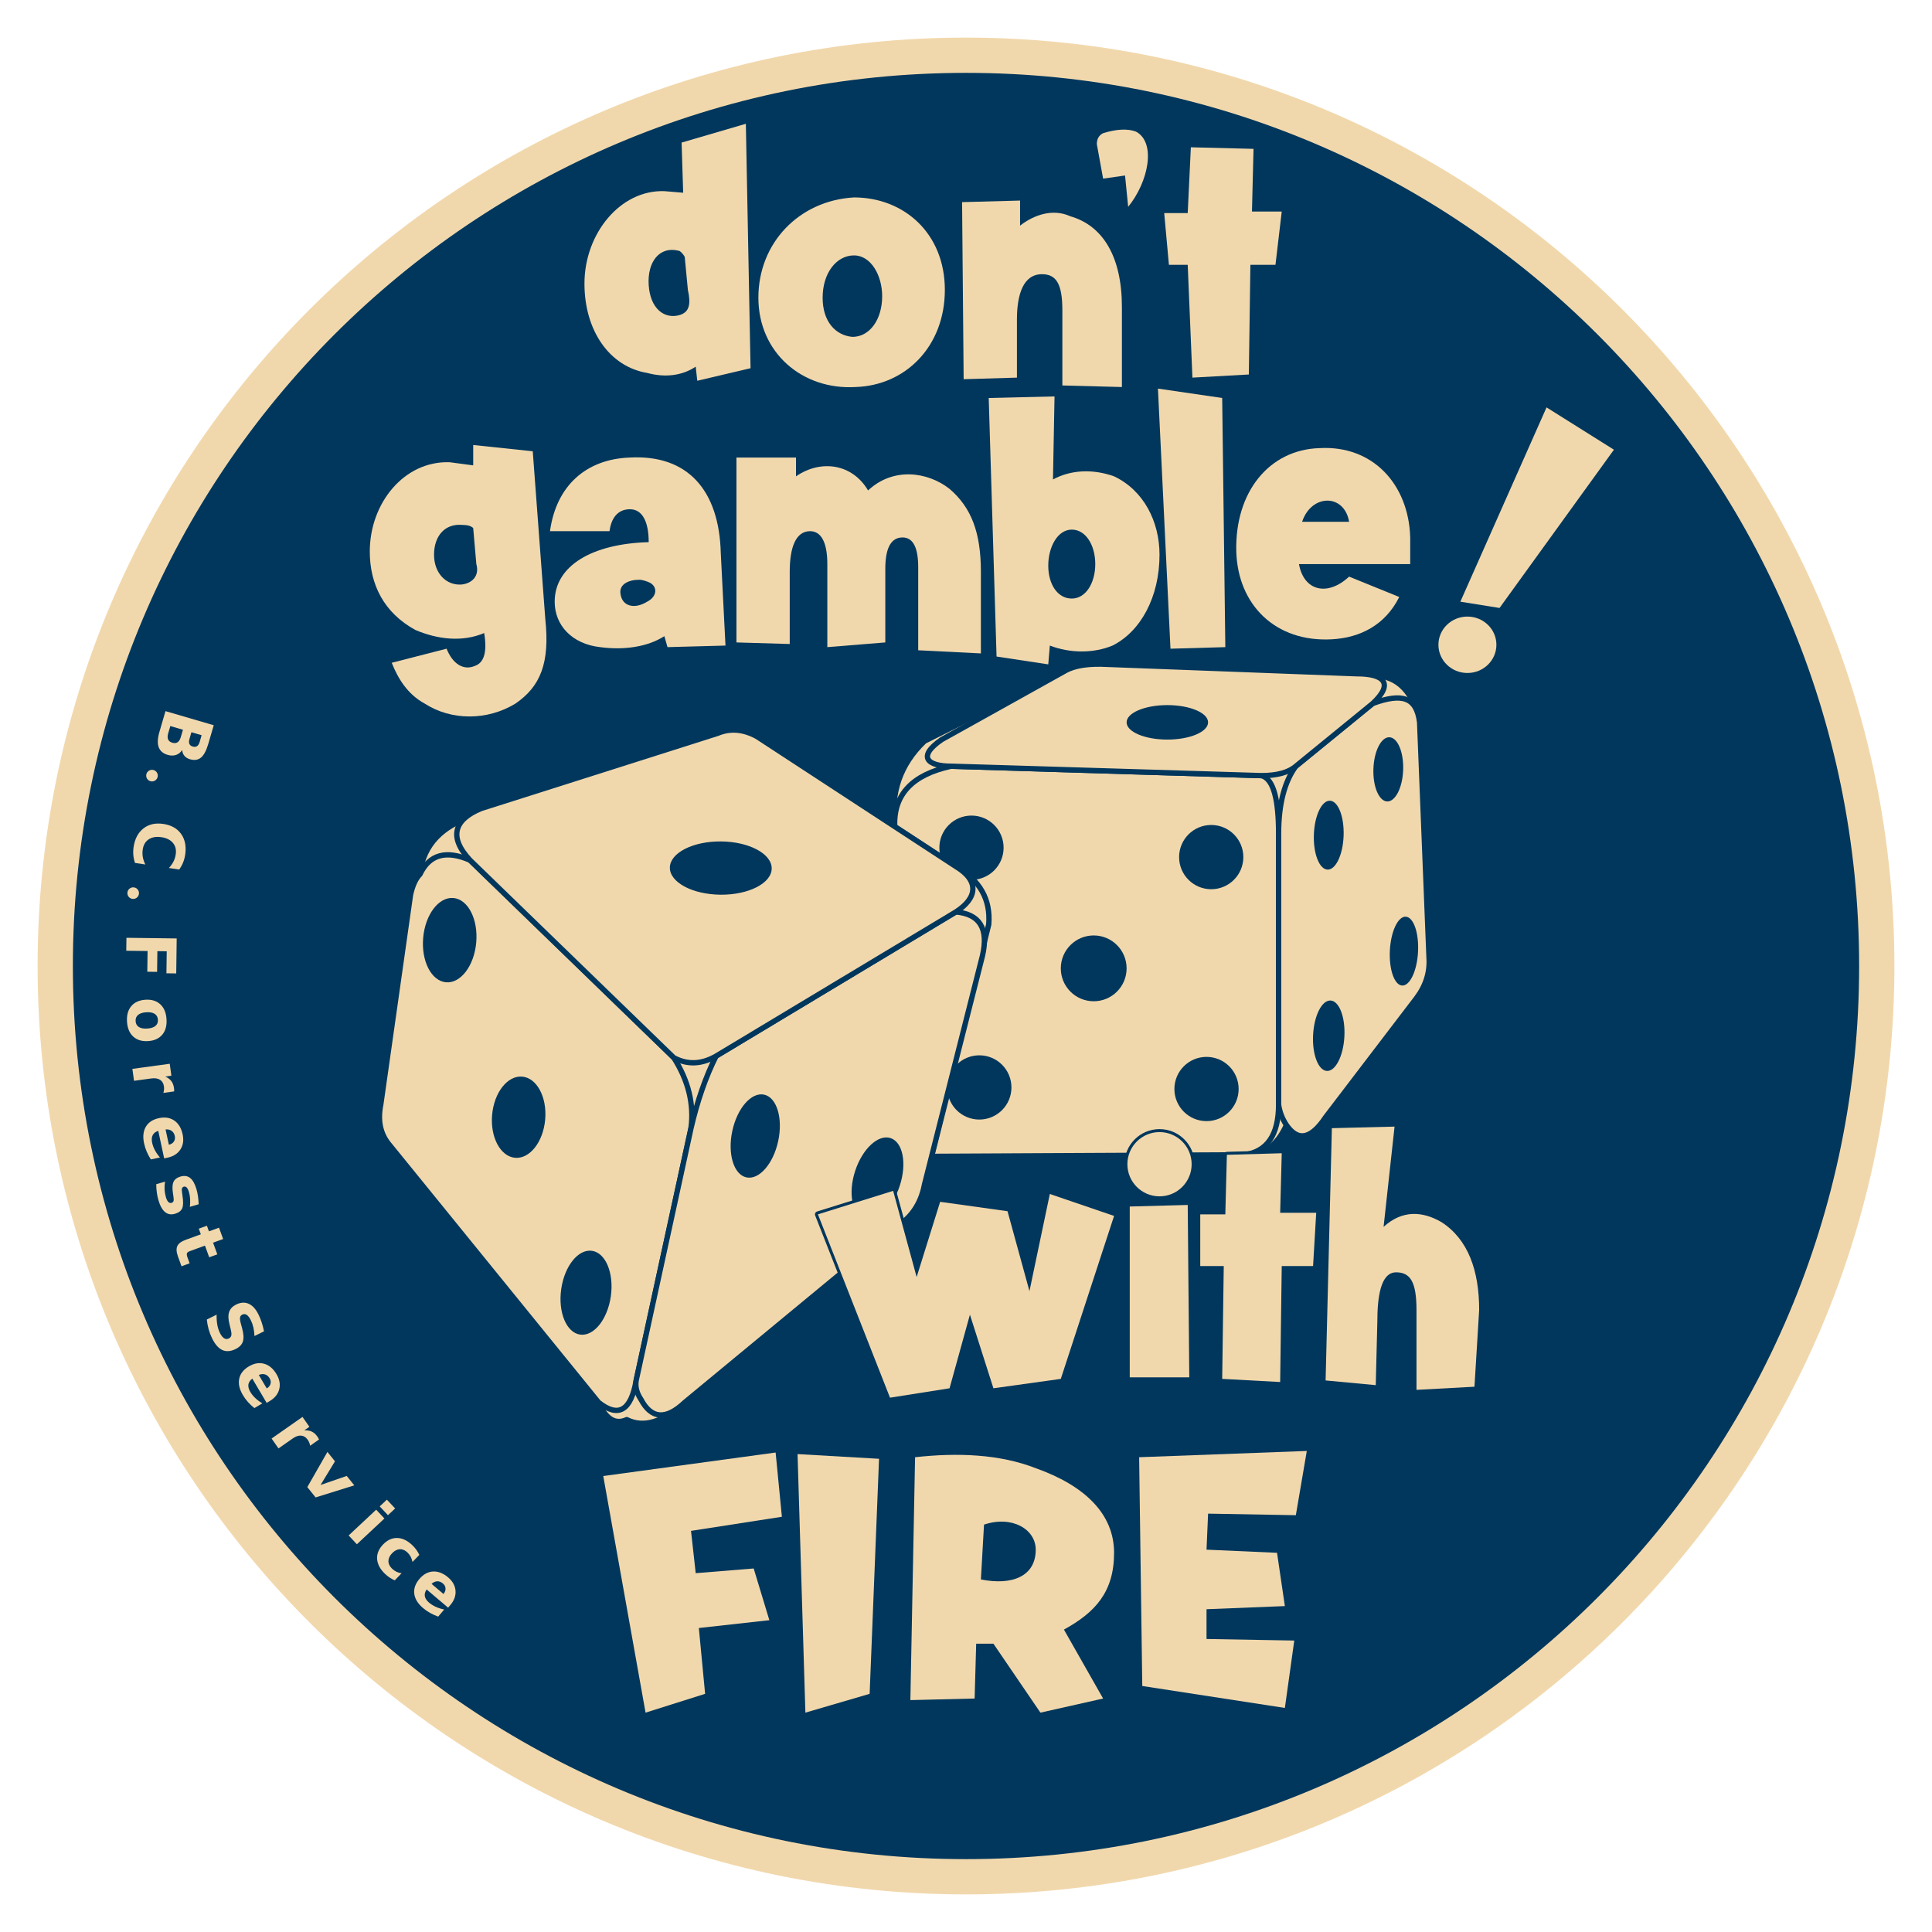
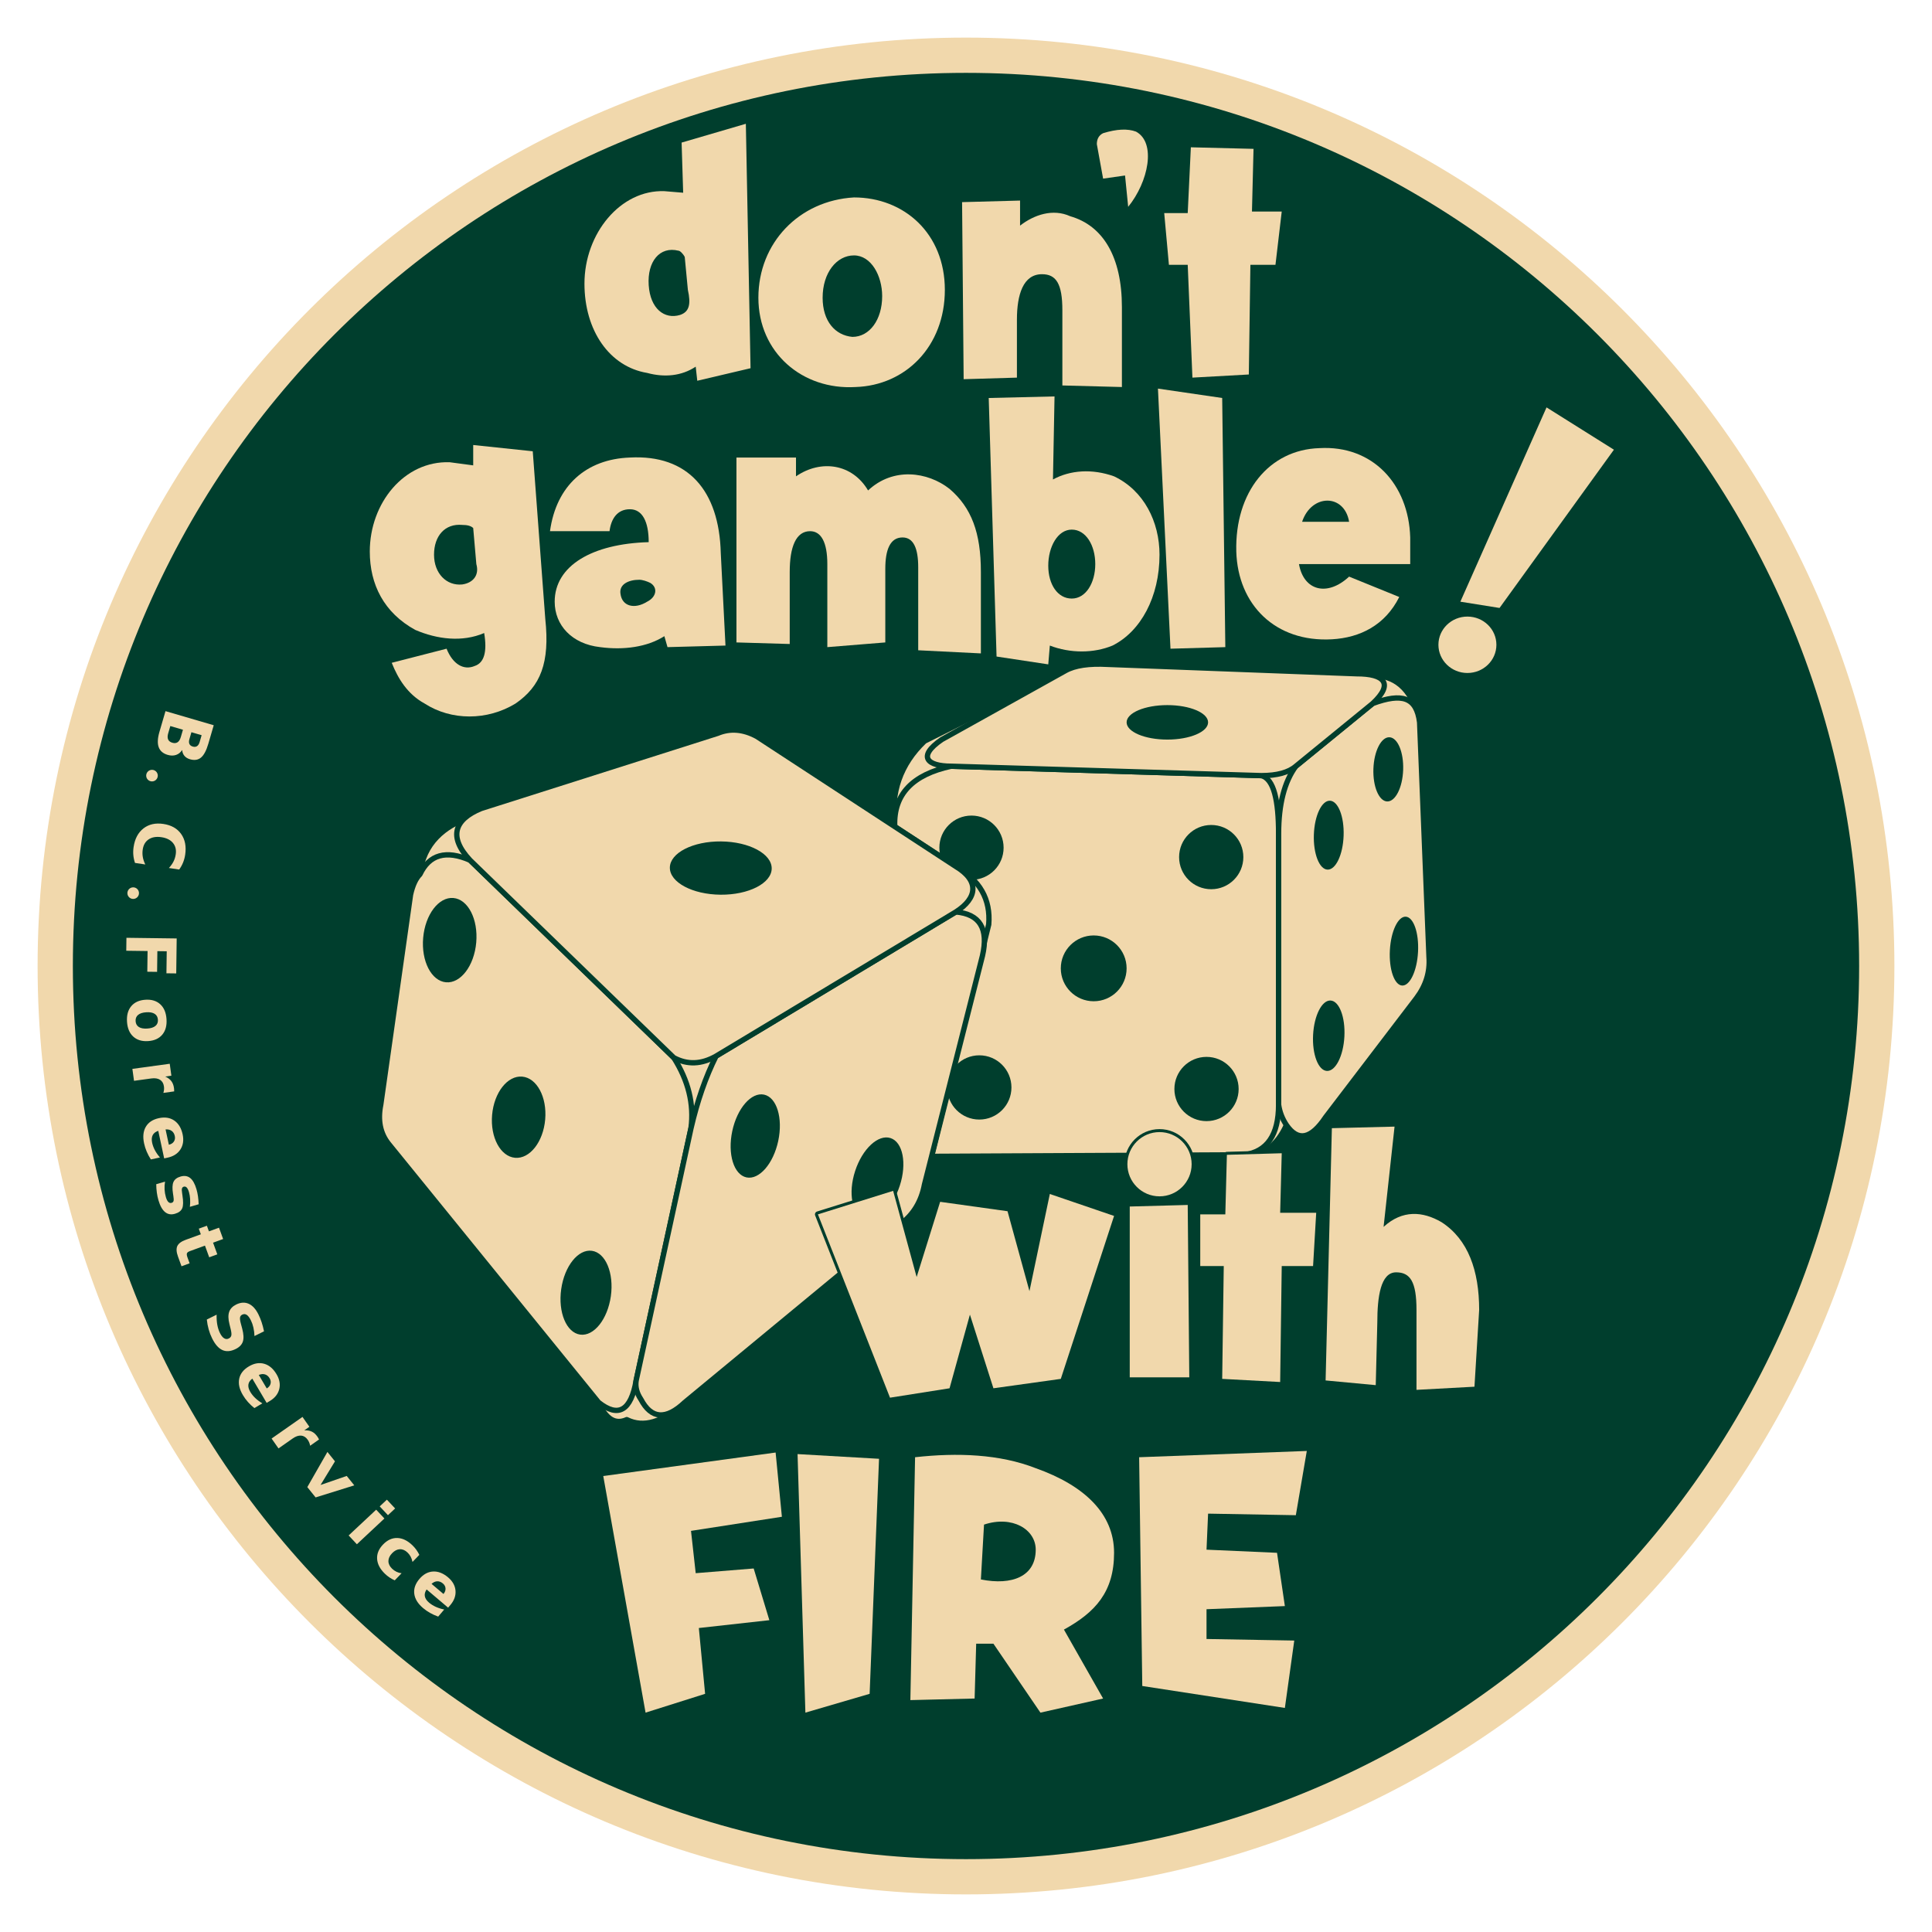
<svg xmlns="http://www.w3.org/2000/svg" width="1233" height="1233" viewBox="0 0 1233 1233" version="1.1" role="img" aria-labelledby="title description">
  <g id="badge" transform="translate(0 4)">
    <g id="field">
      <circle cx="616.5" cy="612.5" r="592.5" fill="#F1D8AC" id="cream-border" />
-       <circle cx="616.5" cy="612.5" r="570" fill="#01375D" id="blue-field" />
+       <circle cx="616.5" cy="612.5" r="570" fill="#003E2D" id="green-field" />
    </g>
    <g id="headline" fill="#F1D8AC" fill-rule="evenodd">
      <g id="word-dont">
        <path d="M435 87 L476 75 L479 231 L445 239 L444 230 C435 236 424 237 413 234 C389 230 373 207 373 177 C373 145 396 117 424 118 L436 119 Z M433 156 C421 153 413 163 414 178 C415 193 424 200 434 197 C440 195 441 190 439 181 L437 160 C436 158 434 156 433 156 Z" id="dont-d" />
        <path d="M545 122 C577 122 603 145 603 181 C603 217 578 242 546 243 C512 245 484 221 484 186 C484 151 510 124 545 122 Z M545 159 C534 159 525 170 525 186 C525 201 533 210 544 211 C555 211 563 200 563 185 C563 172 556 159 545 159 Z" id="dont-o" />
        <path d="M614 125 L651 124 L651 140 C660 133 672 129 683 134 C704 140 716 160 716 192 L716 243 L678 242 L678 194 C678 177 674 171 665 171 C653 171 649 184 649 200 L649 237 L615 238 Z" id="dont-n" />
        <path d="M704 81 Q717 77 725 80 C738 87 733 112 720 128 L718 108 L704 110 L700 88 Q700 83 704 81 Z" id="dont-apostrophe" />
        <path d="M760 90 L800 91 L799 131 L818 131 L814 165 L798 165 L797 235 L761 237 L758 165 L746 165 L743 132 L758 132 Z" id="dont-t" />
      </g>
      <g id="word-gamble">
        <path d="M302 280 L340 284 L348 391 C351 419 345 434 329 445 C311 456 288 456 271 445 C260 439 254 429 250 419 L285 410 C289 420 296 424 303 421 C309 419 311 412 309 400 C295 406 279 404 265 398 C245 387 236 369 236 348 C236 317 258 290 287 291 L302 293 Z M295 331 C284 330 277 338 277 350 C277 362 285 370 295 369 C302 368 306 363 304 356 L302 333 Q300 331 295 331 Z" id="gamble-g" />
        <path d="M351 335 C355 306 374 289 402 288 C439 286 459 309 460 349 L463 408 L426 409 L424 402 C413 409 398 411 383 409 C365 407 354 395 354 380 C354 357 378 343 414 342 C414 329 410 321 402 321 C394 321 390 327 389 335 Z M408 366 C401 366 395 369 396 375 C397 383 405 385 413 380 C419 377 420 371 415 368 C413 367 410 366 408 366 Z" id="gamble-a" />
        <path d="M470 288 L508 288 L508 300 C524 289 544 292 554 309 C570 294 592 297 606 308 C620 320 626 336 626 361 L626 413 L586 411 L586 358 C586 346 583 339 576 339 C568 339 565 347 565 359 L565 406 L528 409 L528 356 C528 342 524 335 517 335 C508 335 504 345 504 361 L504 407 L470 406 Z" id="gamble-m" />
        <path d="M631 250 L673 249 L672 302 C683 296 697 295 711 300 C730 309 740 329 740 350 C740 377 728 399 710 408 C698 413 683 413 670 408 L669 420 L636 415 Z M684 334 C675 334 669 345 669 357 C669 369 675 378 684 378 C693 378 699 368 699 356 C699 344 693 334 684 334 Z" id="gamble-b" />
        <path d="M739 244 L780 250 L782 409 L747 410 Z" id="gamble-l" />
        <path d="M900 356 L829 356 C832 373 847 377 861 364 L893 377 C884 395 868 403 850 404 C814 406 790 382 789 348 C788 310 810 283 842 282 C876 280 899 305 900 339 Z M831 329 L861 329 C858 311 837 311 831 329 Z" id="gamble-e" />
        <path d="M987 256 L1030 283 L957 384 L932 380 Z" id="gamble-exclamation" />
        <ellipse cx="936.5" cy="407.5" rx="18.5" ry="18" id="gamble-exclamation-dot" />
      </g>
    </g>
    <g id="dice">
-       <g id="rear-die" fill="#F1D8AC" stroke="#01375D" stroke-width="3.4" stroke-linejoin="round" stroke-linecap="round">
+       <g id="rear-die" fill="#F1D8AC" stroke="#003E2D" stroke-width="3.4" stroke-linejoin="round" stroke-linecap="round">
        <path d="M590 469 L680 424 Q689 419 707 420 L877 427 Q900 428 906 457 L912 607 Q913 621 904 633 L846 709 Q832 730 821 714 Q812 734 794 733 L592 734 Q577 732 576 710 L571 523 Q567 491 590 469 Z" id="rear-die-shell" />
        <path d="M607 485 L805 491 C813 493 816 507 816 528 L816 701 Q816 730 794 733 L592 734 Q577 732 576 710 L571 523 Q570 493 607 485 Z" id="rear-die-front-face" />
        <path d="M827 485 L876 445 C895 438 904 441 906 457 L912 607 Q913 621 904 633 L846 709 Q832 730 821 714 Q817 708 816 701 L816 528 Q816 500 827 485 Z" id="rear-die-right-face" />
        <path d="M601 468 L680 424 Q689 419 707 420 L866 426 C883 426 890 432 876 445 L827 485 Q820 491 805 491 L607 485 C592 485 585 479 601 468 Z" id="rear-die-top-face" />
-         <g id="rear-die-pips" fill="#01375D" stroke="none">
+         <g id="rear-die-pips" fill="#003E2D" stroke="none">
          <ellipse cx="745" cy="457" rx="26" ry="11" id="rear-top-pip-1" />
          <circle cx="620" cy="537" r="20.5" id="rear-front-pip-1" />
          <circle cx="773" cy="543" r="20.5" id="rear-front-pip-2" />
          <circle cx="698" cy="614" r="21" id="rear-front-pip-3" />
          <circle cx="625" cy="690" r="20.5" id="rear-front-pip-4" />
          <circle cx="770" cy="691" r="20.5" id="rear-front-pip-5" />
          <ellipse cx="886" cy="487" rx="9.5" ry="20.5" transform="rotate(2 886 487)" id="rear-right-pip-1" />
          <ellipse cx="848" cy="529" rx="9.5" ry="22" transform="rotate(2 848 529)" id="rear-right-pip-2" />
          <ellipse cx="896" cy="603" rx="9" ry="22" transform="rotate(3 896 603)" id="rear-right-pip-3" />
          <ellipse cx="848" cy="657" rx="10" ry="22.5" transform="rotate(3 848 657)" id="rear-right-pip-4" />
        </g>
      </g>
-       <g id="foreground-die" fill="#F1D8AC" stroke="#01375D" stroke-width="3.4" stroke-linejoin="round" stroke-linecap="round">
+       <g id="foreground-die" fill="#F1D8AC" stroke="#003E2D" stroke-width="3.4" stroke-linejoin="round" stroke-linecap="round">
        <path d="M268 554 C270 534 284 523 299 518 L458 464 Q470 459 483 466 L610 549 Q633 562 631 586 L590 752 Q587 768 575 777 L437 891 Q416 910 400 902 Q389 907 382 891 L248 726 Q240 716 243 701 L262 567 Q264 558 268 554 Z" id="foreground-die-shell" />
        <path d="M268 554 Q277 535 300 545 L430 671 Q444 693 441 716 L406 877 Q401 906 382 891 L248 726 Q240 716 243 701 L262 567 Q264 558 268 554 Z" id="foreground-die-left-face" />
        <path d="M457 670 L610 578 Q633 580 627 606 L590 752 Q587 768 575 777 L437 891 Q419 908 409 889 Q405 883 406 877 L441 716 Q447 690 457 670 Z" id="foreground-die-right-face" />
        <path d="M307 512 L458 464 Q470 459 483 466 L610 549 C625 558 624 569 610 578 L457 670 Q443 678 430 671 L300 545 C286 530 290 519 307 512 Z" id="foreground-die-top-face" />
-         <g id="foreground-die-pips" fill="#01375D" stroke="none">
+         <g id="foreground-die-pips" fill="#003E2D" stroke="none">
          <ellipse cx="460" cy="550" rx="32.5" ry="17" transform="rotate(0.5 460 550)" id="foreground-top-pip-1" />
          <ellipse cx="287" cy="596" rx="17" ry="27" transform="rotate(5 287 596)" id="foreground-left-pip-1" />
          <ellipse cx="331" cy="709" rx="17" ry="26" transform="rotate(5 331 709)" id="foreground-left-pip-2" />
          <ellipse cx="374" cy="821" rx="16" ry="27" transform="rotate(8 374 821)" id="foreground-left-pip-3" />
          <ellipse cx="482" cy="721" rx="15" ry="27" transform="rotate(12 482 721)" id="foreground-right-pip-1" />
          <ellipse cx="560" cy="748" rx="15" ry="27" transform="rotate(18 560 748)" id="foreground-right-pip-2" />
        </g>
      </g>
    </g>
-     <g id="word-with" fill="#F1D8AC" stroke="#01375D" stroke-width="3.8" stroke-linejoin="round" paint-order="stroke fill">
+     <g id="word-with" fill="#F1D8AC" stroke="#003E2D" stroke-width="3.8" stroke-linejoin="round" paint-order="stroke fill">
      <path d="M522 771 L570 756 L585 811 L600 763 L643 769 L657 820 L670 758 L711 772 L677 876 L634 882 L619 835 L606 882 L568 888 Z" id="with-w" />
      <path d="M721 766 L758 765 L759 875 L721 875 Z" id="with-i" />
      <circle cx="740" cy="739" r="20.5" id="with-i-dot" />
      <path d="M783 733 L818 732 L817 770 L840 770 L838 804 L818 804 L817 878 L780 876 L781 804 L766 804 L766 771 L782 771 Z" id="with-t" />
      <path d="M850 716 L890 715 L883 779 C895 768 908 769 920 776 C937 787 944 807 944 832 L941 881 L904 883 L904 832 C904 814 900 808 891 808 C881 808 879 824 879 840 L878 880 L846 877 Z" id="with-h" />
    </g>
    <g id="word-fire" fill="#F1D8AC" fill-rule="evenodd">
      <path d="M385 938 L495 923 L499 964 L441 973 L444 1000 L481 997 L491 1030 L446 1035 L450 1077 L412 1089 Z" id="fire-f" />
      <path d="M509 924 L561 927 L555 1077 L514 1089 Z" id="fire-i" />
      <path d="M584 926 C611 923 638 924 661 933 C692 944 711 962 711 987 C711 1012 699 1025 679 1036 L704 1080 L664 1089 L634 1045 L623 1045 L622 1080 L581 1081 Z M628 969 C646 963 661 972 661 985 C661 1002 646 1008 626 1004 Z" id="fire-r" />
      <path d="M727 926 L834 922 L827 963 L771 962 L770 985 L815 987 L820 1021 L770 1023 L770 1042 L826 1043 L820 1086 L729 1072 Z" id="fire-e" />
    </g>
    <g id="forest-service-caption" fill="#F1D8AC" aria-label="B. C. Forest Service">
      <g id="caption-glyph-00" transform="translate(102.0444 462.0626) rotate(106.3) scale(0.02148438 -0.02148438) translate(-780.5 0)">
        <path d="M786 915Q877 915 924.0 955.0Q971 995 971 1073Q971 1150 924.0 1190.5Q877 1231 786 1231H573V915ZM799 262Q915 262 973.5 311.0Q1032 360 1032 459Q1032 556 974.0 604.5Q916 653 799 653H573V262ZM1157 799Q1281 763 1349.0 666.0Q1417 569 1417 428Q1417 212 1271.0 106.0Q1125 0 827 0H188V1493H766Q1077 1493 1216.5 1399.0Q1356 1305 1356 1098Q1356 989 1305.0 912.5Q1254 836 1157 799Z" id="caption-outline-00" />
      </g>
      <g id="caption-glyph-01" transform="translate(86.3875 533.2742) rotate(98.5) scale(0.02148438 -0.02148438) translate(-751.5 0)">
        <path d="M1372 82Q1266 27 1151.0 -1.0Q1036 -29 911 -29Q538 -29 320.0 179.5Q102 388 102 745Q102 1103 320.0 1311.5Q538 1520 911 1520Q1036 1520 1151.0 1492.0Q1266 1464 1372 1409V1100Q1265 1173 1161.0 1207.0Q1057 1241 942 1241Q736 1241 618.0 1109.0Q500 977 500 745Q500 514 618.0 382.0Q736 250 942 250Q1057 250 1161.0 284.0Q1265 318 1372 391Z" id="caption-outline-01" />
      </g>
      <g id="caption-glyph-02" transform="translate(80.5459 605.484) rotate(90.75) scale(0.02148438 -0.02148438) translate(-699.5 0)">
        <path d="M188 1493H1227V1202H573V924H1188V633H573V0H188Z" id="caption-outline-02" />
      </g>
      <g id="caption-glyph-03" transform="translate(81.6784 648.0228) rotate(86.2) scale(0.02148438 -0.02148438) translate(-703.5 0)">
        <path d="M705 891Q586 891 523.5 805.5Q461 720 461 559Q461 398 523.5 312.5Q586 227 705 227Q822 227 884.0 312.5Q946 398 946 559Q946 720 884.0 805.5Q822 891 705 891ZM705 1147Q994 1147 1156.5 991.0Q1319 835 1319 559Q1319 283 1156.5 127.0Q994 -29 705 -29Q415 -29 251.5 127.0Q88 283 88 559Q88 835 251.5 991.0Q415 1147 705 1147Z" id="caption-outline-03" />
      </g>
      <g id="caption-glyph-04" transform="translate(85.4592 685.2435) rotate(82.2) scale(0.02148438 -0.02148438) translate(-505 0)">
        <path d="M1004 815Q957 837 910.5 847.5Q864 858 817 858Q679 858 604.5 769.5Q530 681 530 516V0H172V1120H530V936Q599 1046 688.5 1096.5Q778 1147 903 1147Q921 1147 942.0 1145.5Q963 1144 1003 1139Z" id="caption-outline-04" />
      </g>
      <g id="caption-glyph-05" transform="translate(92.4082 724.8555) rotate(77.9) scale(0.02148438 -0.02148438) translate(-694.5 0)">
        <path d="M1290 563V461H453Q466 335 544.0 272.0Q622 209 762 209Q875 209 993.5 242.5Q1112 276 1237 344V68Q1110 20 983.0 -4.5Q856 -29 729 -29Q425 -29 256.5 125.5Q88 280 88 559Q88 833 253.5 990.0Q419 1147 709 1147Q973 1147 1131.5 988.0Q1290 829 1290 563ZM922 682Q922 784 862.5 846.5Q803 909 707 909Q603 909 538.0 850.5Q473 792 457 682Z" id="caption-outline-05" />
      </g>
      <g id="caption-glyph-06" transform="translate(101.7826 762.0392) rotate(73.8) scale(0.02148438 -0.02148438) translate(-609.5 0)">
        <path d="M1047 1085V813Q932 861 825.0 885.0Q718 909 623 909Q521 909 471.5 883.5Q422 858 422 805Q422 762 459.5 739.0Q497 716 594 705L657 696Q932 661 1027.0 581.0Q1122 501 1122 330Q1122 151 990.0 61.0Q858 -29 596 -29Q485 -29 366.5 -11.5Q248 6 123 41V313Q230 261 342.5 235.0Q455 209 571 209Q676 209 729.0 238.0Q782 267 782 324Q782 372 745.5 395.5Q709 419 600 432L537 440Q298 470 202.0 551.0Q106 632 106 797Q106 975 228.0 1061.0Q350 1147 602 1147Q701 1147 810.0 1132.0Q919 1117 1047 1085Z" id="caption-outline-06" />
      </g>
      <g id="caption-glyph-07" transform="translate(112.8248 795.8228) rotate(70) scale(0.02148438 -0.02148438) translate(-489.5 0)">
        <path d="M563 1438V1120H932V864H563V389Q563 311 594.0 283.5Q625 256 717 256H901V0H594Q382 0 293.5 88.5Q205 177 205 389V864H27V1120H205V1438Z" id="caption-outline-07" />
      </g>
      <g id="caption-glyph-08" transform="translate(135.9833 849.9862) rotate(63.7) scale(0.02148438 -0.02148438) translate(-737.5 0)">
        <path d="M1227 1446V1130Q1104 1185 987.0 1213.0Q870 1241 766 1241Q628 1241 562.0 1203.0Q496 1165 496 1085Q496 1025 540.5 991.5Q585 958 702 934L866 901Q1115 851 1220.0 749.0Q1325 647 1325 459Q1325 212 1178.5 91.5Q1032 -29 731 -29Q589 -29 446.0 -2.0Q303 25 160 78V403Q303 327 436.5 288.5Q570 250 694 250Q820 250 887.0 292.0Q954 334 954 412Q954 482 908.5 520.0Q863 558 727 588L578 621Q354 669 250.5 774.0Q147 879 147 1057Q147 1280 291.0 1400.0Q435 1520 705 1520Q828 1520 958.0 1501.5Q1088 1483 1227 1446Z" id="caption-outline-08" />
      </g>
      <g id="caption-glyph-09" transform="translate(155.1423 885.3462) rotate(59.4) scale(0.02148438 -0.02148438) translate(-694.5 0)">
        <path d="M1290 563V461H453Q466 335 544.0 272.0Q622 209 762 209Q875 209 993.5 242.5Q1112 276 1237 344V68Q1110 20 983.0 -4.5Q856 -29 729 -29Q425 -29 256.5 125.5Q88 280 88 559Q88 833 253.5 990.0Q419 1147 709 1147Q973 1147 1131.5 988.0Q1290 829 1290 563ZM922 682Q922 784 862.5 846.5Q803 909 707 909Q603 909 538.0 850.5Q473 792 457 682Z" id="caption-outline-09" />
      </g>
      <g id="caption-glyph-10" transform="translate(177.4345 919.937) rotate(55) scale(0.02148438 -0.02148438) translate(-505 0)">
        <path d="M1004 815Q957 837 910.5 847.5Q864 858 817 858Q679 858 604.5 769.5Q530 681 530 516V0H172V1120H530V936Q599 1046 688.5 1096.5Q778 1147 903 1147Q921 1147 942.0 1145.5Q963 1144 1003 1139Z" id="caption-outline-10" />
      </g>
      <g id="caption-glyph-11" transform="translate(198.7749 948.3596) rotate(51.2) scale(0.02148438 -0.02148438) translate(-667.5 0)">
        <path d="M31 1120H389L668 346L946 1120H1305L864 0H471Z" id="caption-outline-11" />
      </g>
      <g id="caption-glyph-12" transform="translate(225.133 978.7347) rotate(46.9) scale(0.02148438 -0.02148438) translate(-351 0)">
        <path d="M172 1120H530V0H172ZM172 1556H530V1264H172Z" id="caption-outline-12" />
      </g>
      <g id="caption-glyph-13" transform="translate(244.1631 998.0661) rotate(44) scale(0.02148438 -0.02148438) translate(-607 0)">
        <path d="M1077 1085V793Q1004 843 930.5 867.0Q857 891 778 891Q628 891 544.5 803.5Q461 716 461 559Q461 402 544.5 314.5Q628 227 778 227Q862 227 937.5 252.0Q1013 277 1077 326V33Q993 2 906.5 -13.5Q820 -29 733 -29Q430 -29 259.0 126.5Q88 282 88 559Q88 836 259.0 991.5Q430 1147 733 1147Q821 1147 906.5 1131.5Q992 1116 1077 1085Z" id="caption-outline-13" />
      </g>
      <g id="caption-glyph-14" transform="translate(269.8207 1021.29) rotate(40.3) scale(0.02148438 -0.02148438) translate(-694.5 0)">
        <path d="M1290 563V461H453Q466 335 544.0 272.0Q622 209 762 209Q875 209 993.5 242.5Q1112 276 1237 344V68Q1110 20 983.0 -4.5Q856 -29 729 -29Q425 -29 256.5 125.5Q88 280 88 559Q88 833 253.5 990.0Q419 1147 709 1147Q973 1147 1131.5 988.0Q1290 829 1290 563ZM922 682Q922 784 862.5 846.5Q803 909 707 909Q603 909 538.0 850.5Q473 792 457 682Z" id="caption-outline-14" />
      </g>
      <circle cx="97" cy="491" r="3.7" id="caption-period-b" />
      <circle cx="85" cy="566" r="3.7" id="caption-period-c" />
    </g>
  </g>
</svg>
